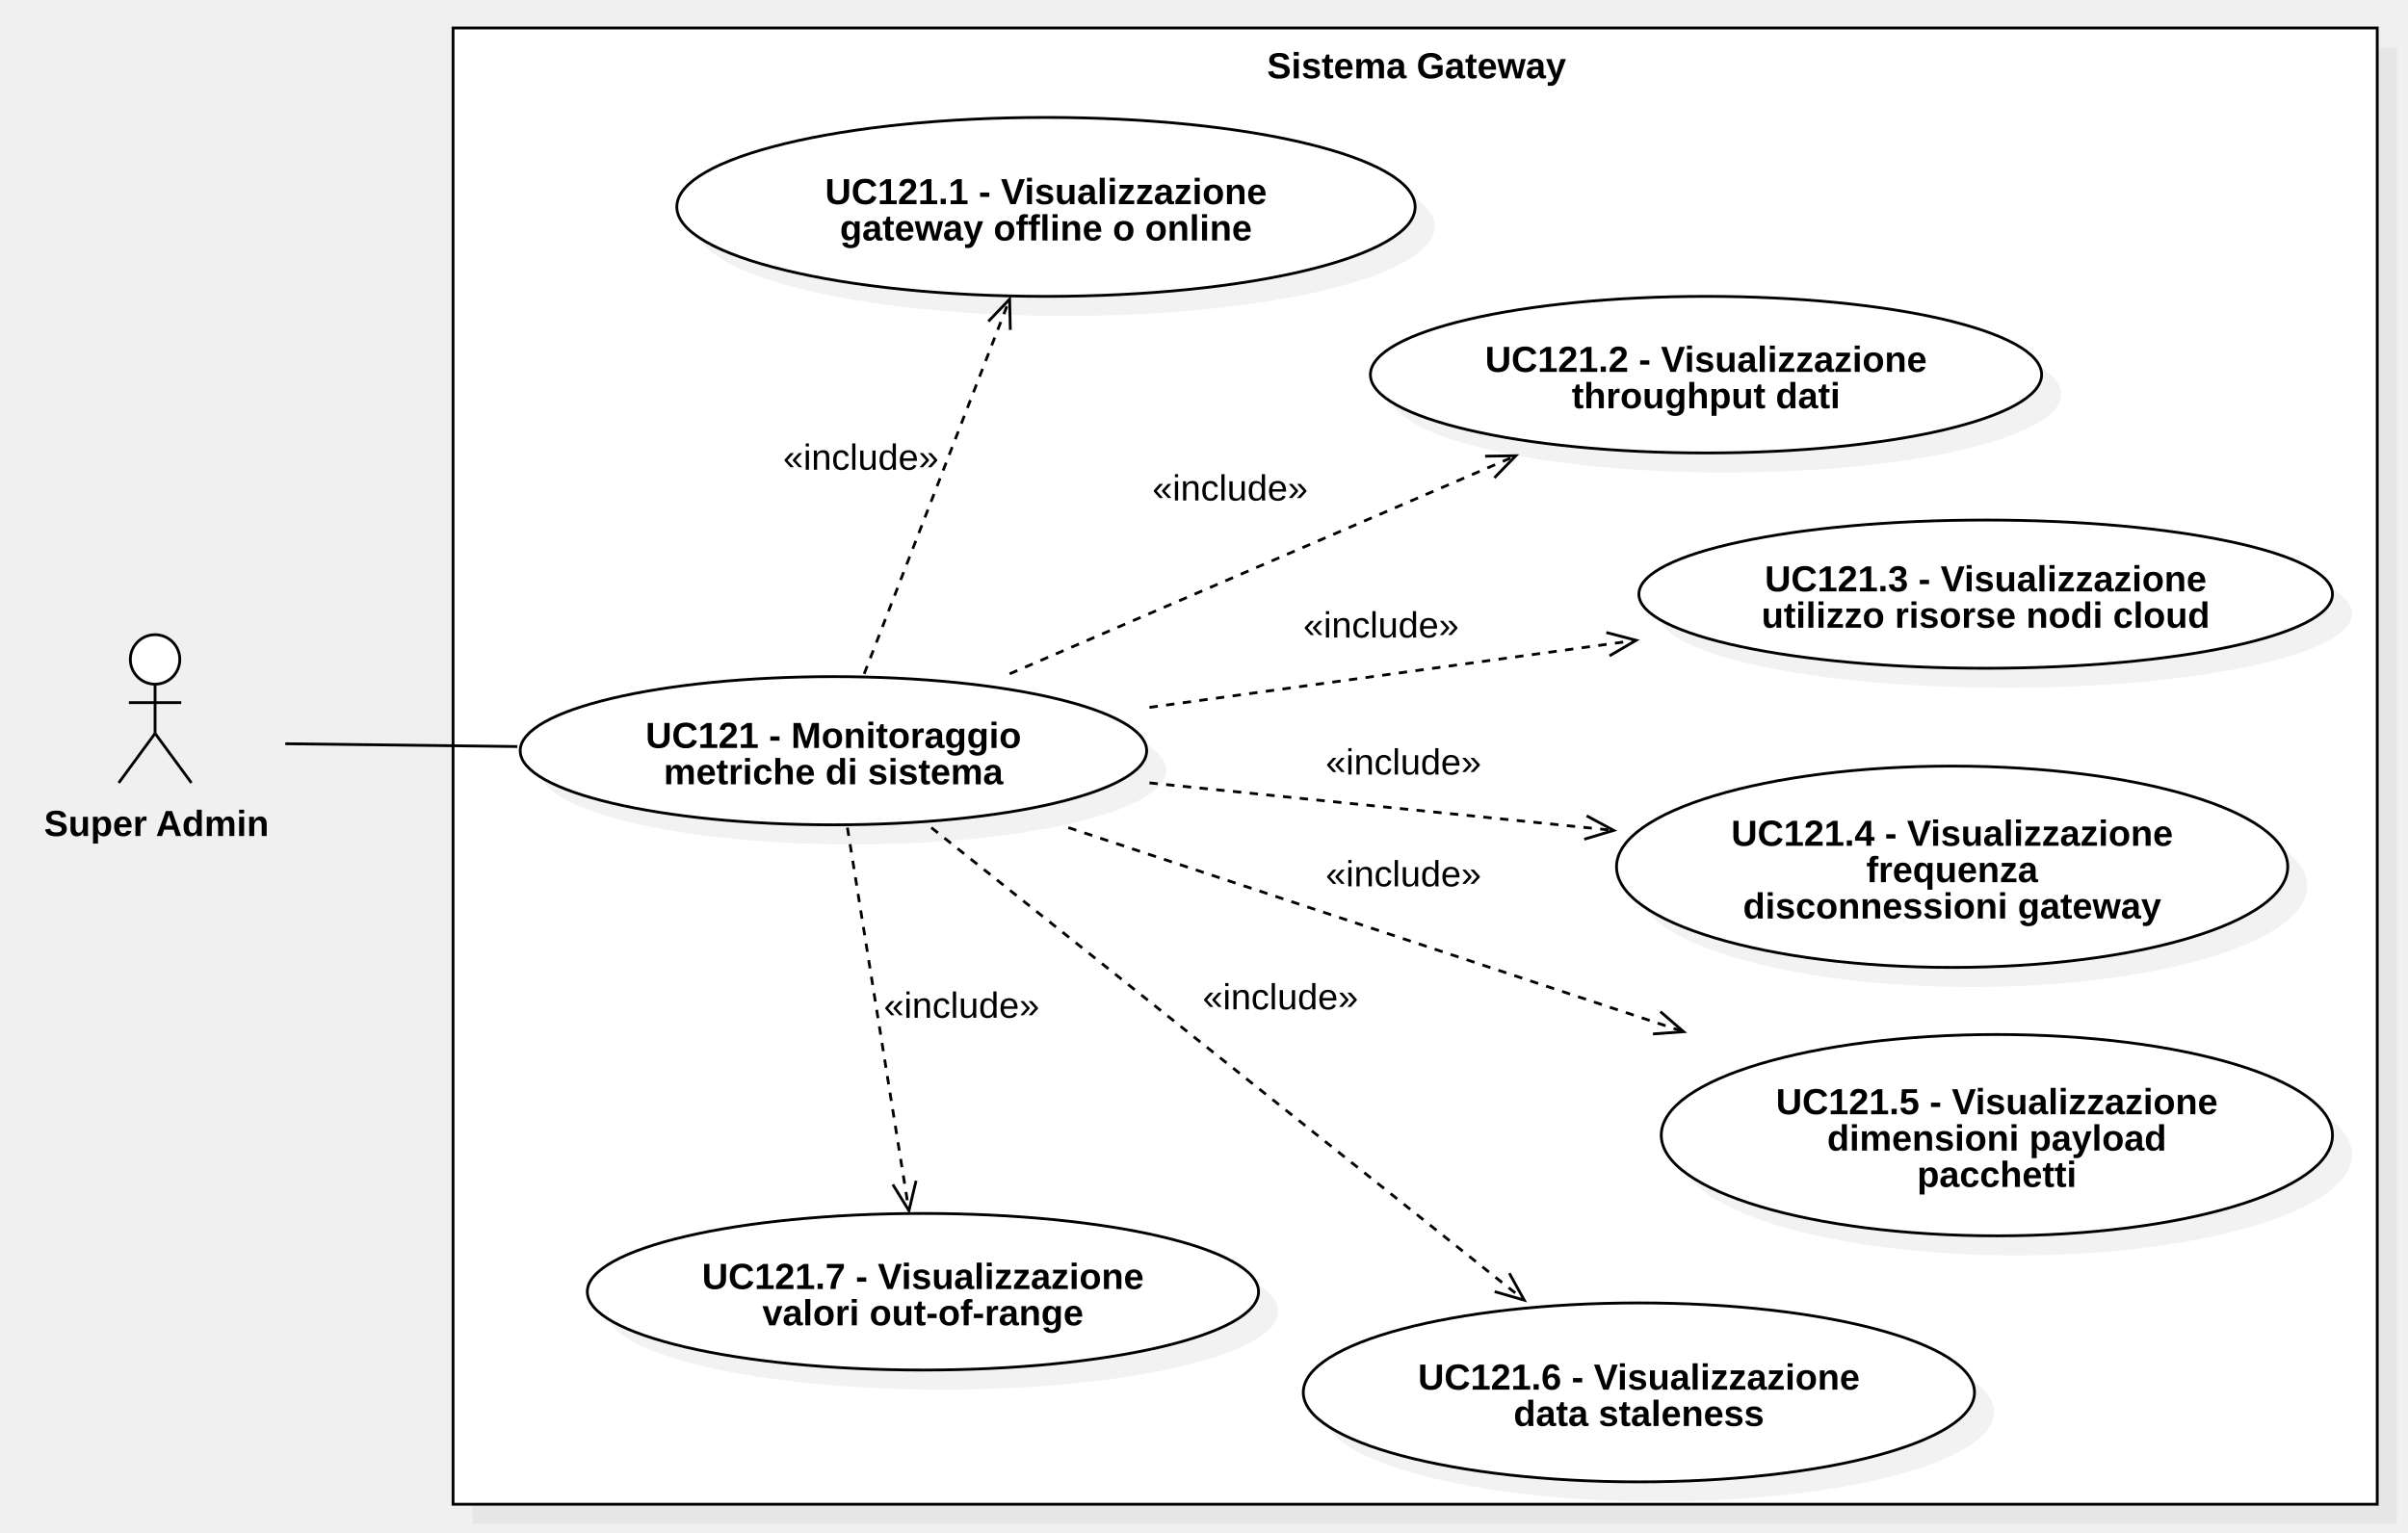
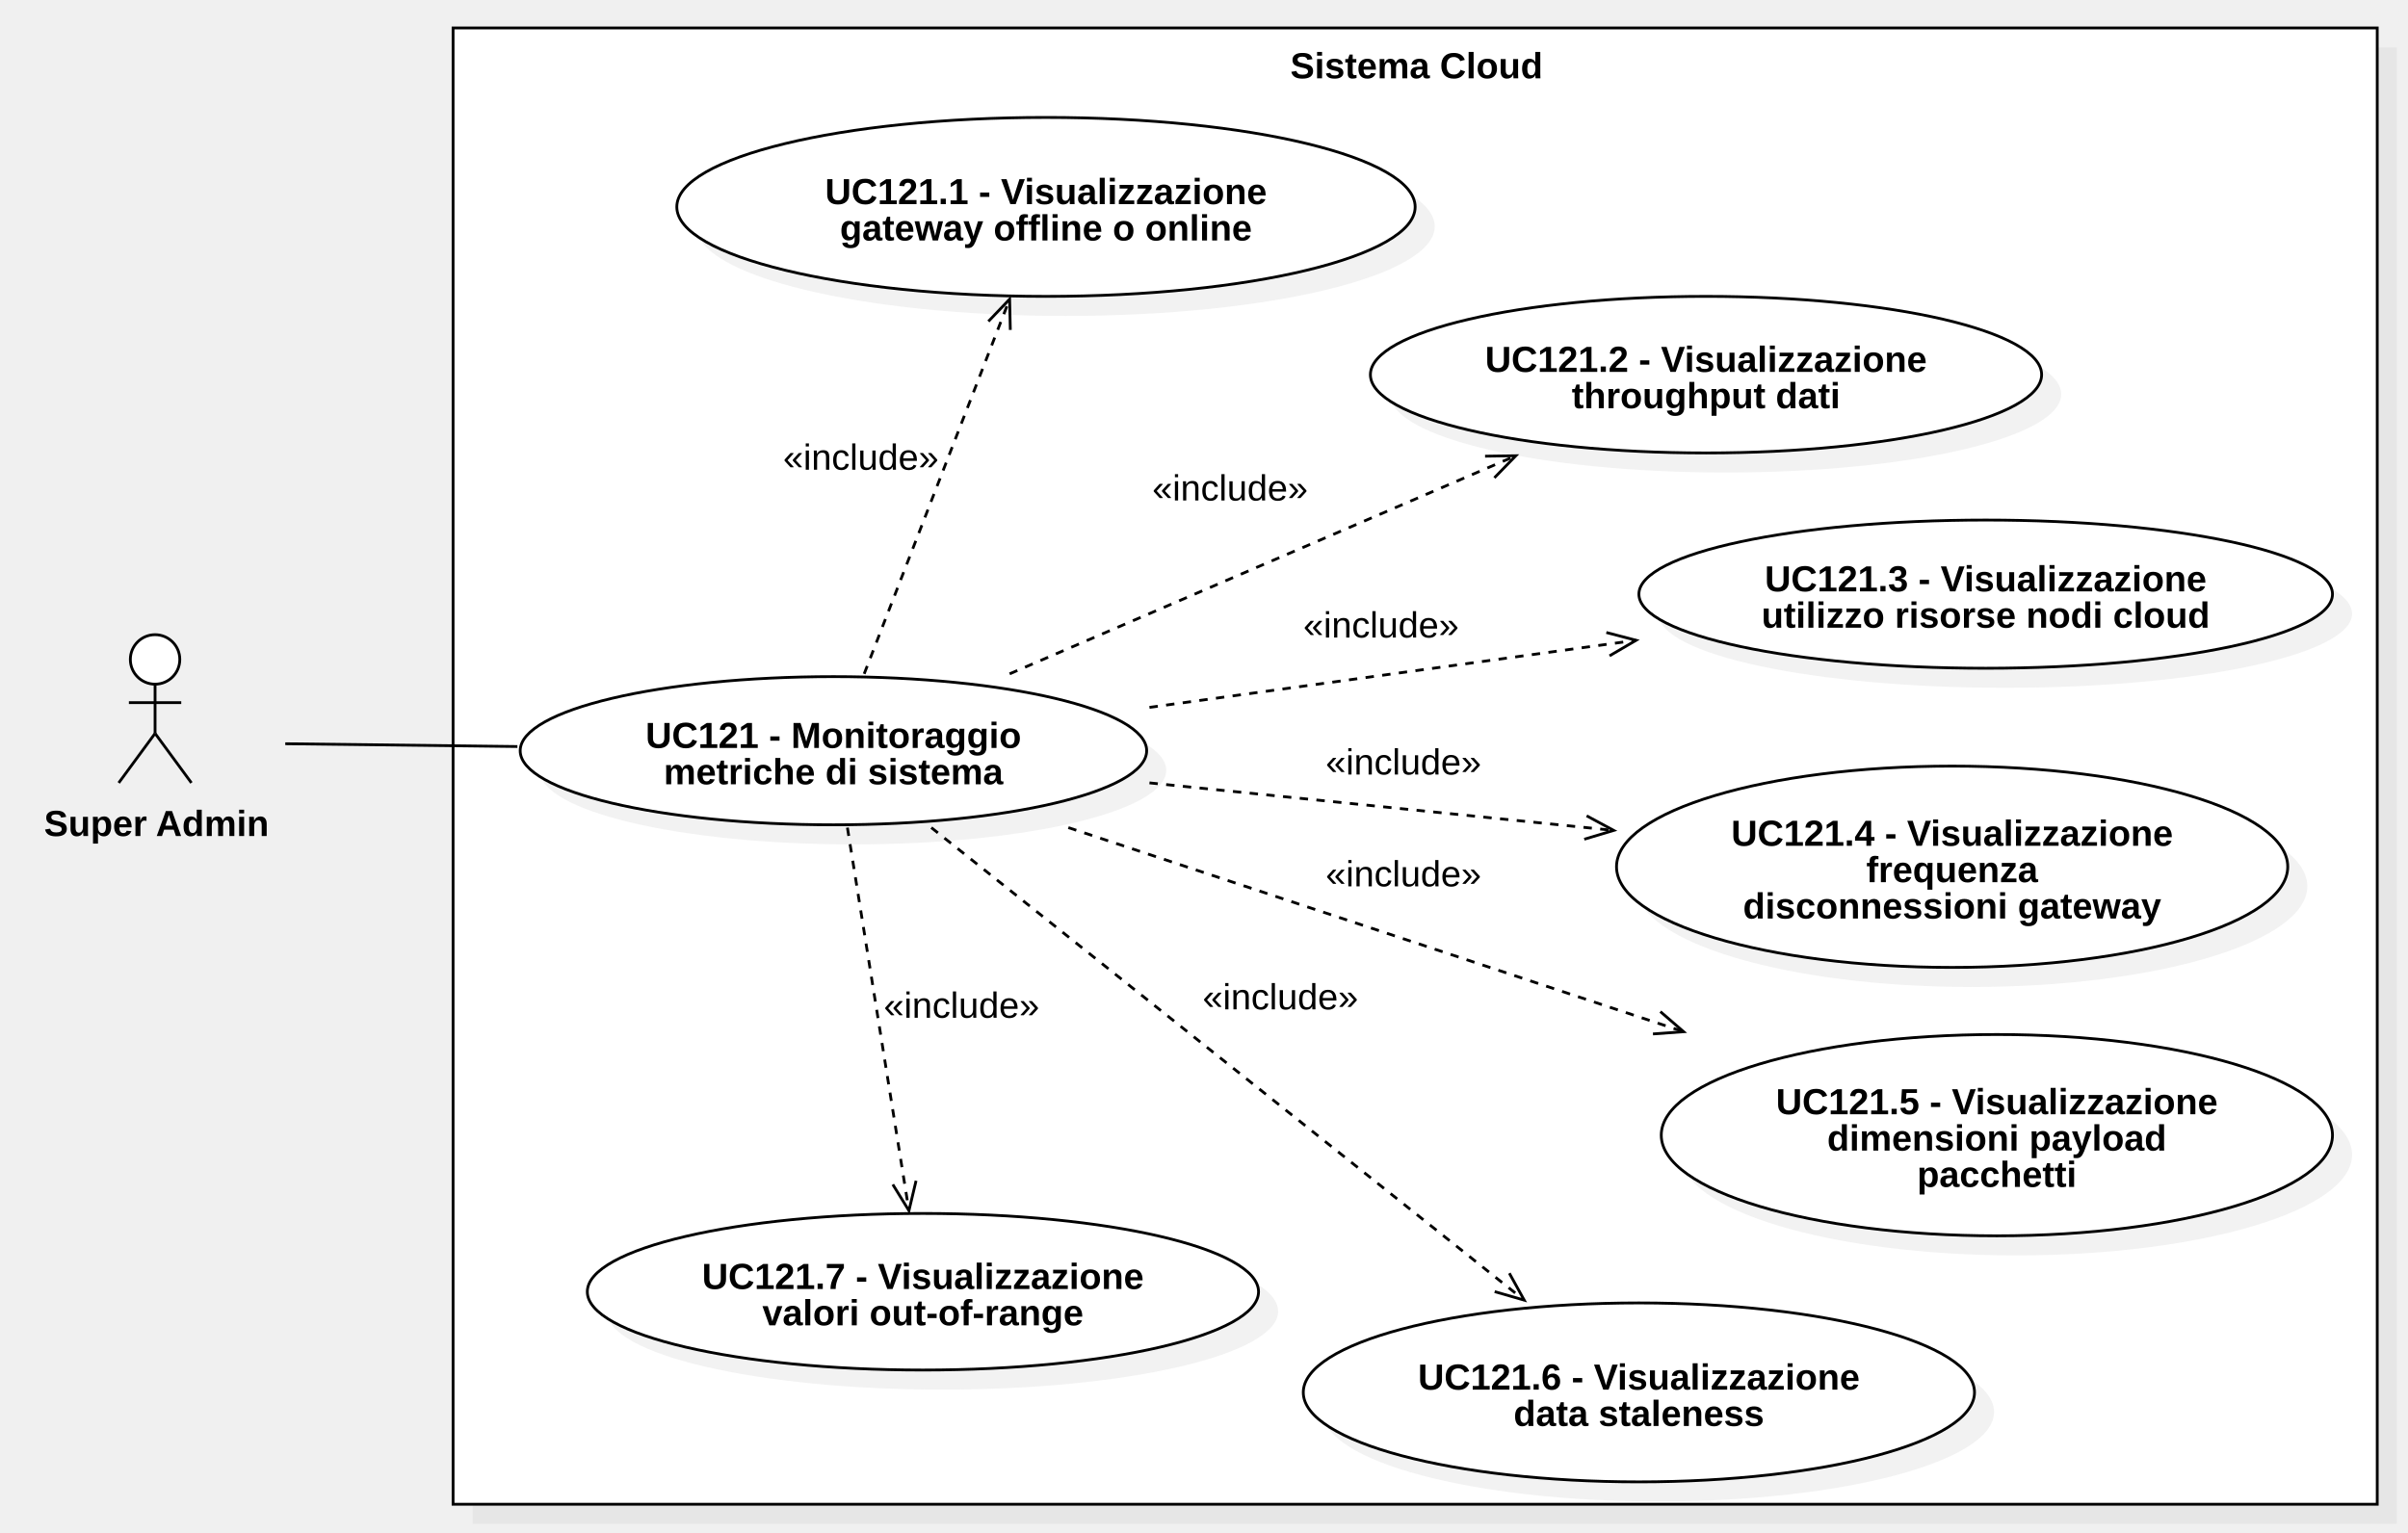
<svg xmlns="http://www.w3.org/2000/svg" version="1.1" width="861" height="548">
  <defs />
  <g>
    <g>
      <rect fill="#C0C0C0" stroke="none" x="388" y="350" width="688" height="528" transform="matrix(1 0 0 1 -219 -333)" fill-opacity="0.2" />
    </g>
    <g>
      <rect fill="#ffffff" stroke="none" x="381" y="343" width="688" height="528" transform="matrix(1 0 0 1 -219 -333)" />
    </g>
    <g>
      <path fill="none" stroke="#000000" paint-order="fill stroke markers" d=" M 162 10 L 850 10 L 850 538 L 162 538 L 162 10 Z Z" stroke-miterlimit="10" stroke-dasharray="" />
    </g>
    <g>
      <g>
        <path fill="none" stroke="none" />
-         <text fill="#000000" stroke="none" font-family="Arial" font-size="13px" font-style="normal" font-weight="bold" text-decoration="undefined" x="725.5" y="356.5" text-anchor="middle" dominant-baseline="central" transform="matrix(1 0 0 1 -219 -333)">Sistema Gateway</text>
+         <text fill="#000000" stroke="none" font-family="Arial" font-size="13px" font-style="normal" font-weight="bold" text-decoration="undefined" x="725.5" y="356.5" text-anchor="middle" dominant-baseline="central" transform="matrix(1 0 0 1 -219 -333)">Sistema Cloud</text>
      </g>
    </g>
    <g>
      <path fill="#ffffff" stroke="none" paint-order="stroke fill markers" d=" M 46.607 235.85 C 46.607 230.962 50.565 227 55.447 227 C 60.329 227 64.287 230.962 64.287 235.85 C 64.287 240.738 60.329 244.7 55.447 244.7 C 50.565 244.7 46.607 240.738 46.607 235.85 Z" />
    </g>
    <g>
      <path fill="none" stroke="#000000" paint-order="fill stroke markers" d=" M 46.607 235.85 C 46.607 230.962 50.565 227 55.447 227 C 60.329 227 64.287 230.962 64.287 235.85 C 64.287 240.738 60.329 244.7 55.447 244.7 C 50.565 244.7 46.607 240.738 46.607 235.85 Z" stroke-miterlimit="10" stroke-dasharray="" />
    </g>
    <g>
      <path fill="none" stroke="#000000" paint-order="fill stroke markers" d=" M 55.447 244.7 L 55.447 262.3" stroke-miterlimit="10" stroke-dasharray="" />
    </g>
    <g>
      <path fill="none" stroke="#000000" paint-order="fill stroke markers" d=" M 46.087 251.3 L 64.807 251.3" stroke-miterlimit="10" stroke-dasharray="" />
    </g>
    <g>
      <path fill="none" stroke="#000000" paint-order="fill stroke markers" d=" M 55.447 262.3 L 42.447 280" stroke-miterlimit="10" stroke-dasharray="" />
    </g>
    <g>
      <path fill="none" stroke="#000000" paint-order="fill stroke markers" d=" M 55.447 262.3 L 68.447 280" stroke-miterlimit="10" stroke-dasharray="" />
    </g>
    <g>
      <g>
        <path fill="none" stroke="none" />
        <text fill="#000000" stroke="none" font-family="Arial" font-size="13px" font-style="normal" font-weight="bold" text-decoration="undefined" x="274.947" y="627.5" text-anchor="middle" dominant-baseline="central" transform="matrix(1 0 0 1 -219 -333)">Super Admin</text>
      </g>
    </g>
    <g>
      <path fill="#C0C0C0" stroke="none" paint-order="stroke fill markers" d=" M 193 275.5 C 193 260.864 243.144 249 305 249 C 366.856 249 417 260.864 417 275.5 C 417 290.136 366.856 302 305 302 C 243.144 302 193 290.136 193 275.5 Z" fill-opacity="0.2" />
    </g>
    <g>
      <path fill="#ffffff" stroke="none" paint-order="stroke fill markers" d=" M 186 268.5 C 186 253.864 236.144 242 298 242 C 359.856 242 410 253.864 410 268.5 C 410 283.136 359.856 295 298 295 C 236.144 295 186 283.136 186 268.5 Z" />
    </g>
    <g>
      <path fill="none" stroke="#000000" paint-order="fill stroke markers" d=" M 186 268.5 C 186 253.864 236.144 242 298 242 C 359.856 242 410 253.864 410 268.5 C 410 283.136 359.856 295 298 295 C 236.144 295 186 283.136 186 268.5 Z" stroke-miterlimit="10" stroke-dasharray="" />
    </g>
    <g>
      <g>
        <path fill="none" stroke="none" />
        <text fill="#000000" stroke="none" font-family="Arial" font-size="13px" font-style="normal" font-weight="bold" text-decoration="undefined" x="517" y="596" text-anchor="middle" dominant-baseline="central" transform="matrix(1 0 0 1 -219 -333)">UC121 - Monitoraggio</text>
        <text fill="#000000" stroke="none" font-family="Arial" font-size="13px" font-style="normal" font-weight="bold" text-decoration="undefined" x="517" y="609" text-anchor="middle" dominant-baseline="central" transform="matrix(1 0 0 1 -219 -333)">metriche di sistema</text>
      </g>
    </g>
    <g>
      <path fill="#C0C0C0" stroke="none" paint-order="stroke fill markers" d=" M 249 81 C 249 63.327 308.098 49 381 49 C 453.902 49 513 63.327 513 81 C 513 98.673 453.902 113 381 113 C 308.098 113 249 98.673 249 81 Z" fill-opacity="0.2" />
    </g>
    <g>
      <path fill="#ffffff" stroke="none" paint-order="stroke fill markers" d=" M 242 74 C 242 56.327 301.098 42 374 42 C 446.902 42 506 56.327 506 74 C 506 91.673 446.902 106 374 106 C 301.098 106 242 91.673 242 74 Z" />
    </g>
    <g>
      <path fill="none" stroke="#000000" paint-order="fill stroke markers" d=" M 242 74 C 242 56.327 301.098 42 374 42 C 446.902 42 506 56.327 506 74 C 506 91.673 446.902 106 374 106 C 301.098 106 242 91.673 242 74 Z" stroke-miterlimit="10" stroke-dasharray="" />
    </g>
    <g>
      <g>
        <path fill="none" stroke="none" />
        <text fill="#000000" stroke="none" font-family="Arial" font-size="13px" font-style="normal" font-weight="bold" text-decoration="undefined" x="593" y="401.5" text-anchor="middle" dominant-baseline="central" transform="matrix(1 0 0 1 -219 -333)">UC121.1 - Visualizzazione</text>
        <text fill="#000000" stroke="none" font-family="Arial" font-size="13px" font-style="normal" font-weight="bold" text-decoration="undefined" x="593" y="414.5" text-anchor="middle" dominant-baseline="central" transform="matrix(1 0 0 1 -219 -333)">gateway offline o online</text>
      </g>
    </g>
    <g>
      <path fill="#C0C0C0" stroke="none" paint-order="stroke fill markers" d=" M 497 141 C 497 125.536 550.726 113 617 113 C 683.274 113 737 125.536 737 141 C 737 156.464 683.274 169 617 169 C 550.726 169 497 156.464 497 141 Z" fill-opacity="0.2" />
    </g>
    <g>
      <path fill="#ffffff" stroke="none" paint-order="stroke fill markers" d=" M 490 134 C 490 118.536 543.726 106 610 106 C 676.274 106 730 118.536 730 134 C 730 149.464 676.274 162 610 162 C 543.726 162 490 149.464 490 134 Z" />
    </g>
    <g>
      <path fill="none" stroke="#000000" paint-order="fill stroke markers" d=" M 490 134 C 490 118.536 543.726 106 610 106 C 676.274 106 730 118.536 730 134 C 730 149.464 676.274 162 610 162 C 543.726 162 490 149.464 490 134 Z" stroke-miterlimit="10" stroke-dasharray="" />
    </g>
    <g>
      <g>
        <path fill="none" stroke="none" />
        <text fill="#000000" stroke="none" font-family="Arial" font-size="13px" font-style="normal" font-weight="bold" text-decoration="undefined" x="829" y="461.5" text-anchor="middle" dominant-baseline="central" transform="matrix(1 0 0 1 -219 -333)">UC121.2 - Visualizzazione</text>
        <text fill="#000000" stroke="none" font-family="Arial" font-size="13px" font-style="normal" font-weight="bold" text-decoration="undefined" x="829" y="474.5" text-anchor="middle" dominant-baseline="central" transform="matrix(1 0 0 1 -219 -333)">throughput dati</text>
      </g>
    </g>
    <g>
      <path fill="#C0C0C0" stroke="none" paint-order="stroke fill markers" d=" M 593 219.5 C 593 204.864 648.517 193 717 193 C 785.483 193 841 204.864 841 219.5 C 841 234.136 785.483 246 717 246 C 648.517 246 593 234.136 593 219.5 Z" fill-opacity="0.2" />
    </g>
    <g>
      <path fill="#ffffff" stroke="none" paint-order="stroke fill markers" d=" M 586 212.5 C 586 197.864 641.517 186 710 186 C 778.483 186 834 197.864 834 212.5 C 834 227.136 778.483 239 710 239 C 641.517 239 586 227.136 586 212.5 Z" />
    </g>
    <g>
      <path fill="none" stroke="#000000" paint-order="fill stroke markers" d=" M 586 212.5 C 586 197.864 641.517 186 710 186 C 778.483 186 834 197.864 834 212.5 C 834 227.136 778.483 239 710 239 C 641.517 239 586 227.136 586 212.5 Z" stroke-miterlimit="10" stroke-dasharray="" />
    </g>
    <g>
      <g>
        <path fill="none" stroke="none" />
        <text fill="#000000" stroke="none" font-family="Arial" font-size="13px" font-style="normal" font-weight="bold" text-decoration="undefined" x="929" y="540" text-anchor="middle" dominant-baseline="central" transform="matrix(1 0 0 1 -219 -333)">UC121.3 - Visualizzazione</text>
        <text fill="#000000" stroke="none" font-family="Arial" font-size="13px" font-style="normal" font-weight="bold" text-decoration="undefined" x="929" y="553" text-anchor="middle" dominant-baseline="central" transform="matrix(1 0 0 1 -219 -333)">utilizzo risorse nodi cloud</text>
      </g>
    </g>
    <g>
      <path fill="#C0C0C0" stroke="none" paint-order="stroke fill markers" d=" M 585 317 C 585 297.118 638.726 281 705 281 C 771.274 281 825 297.118 825 317 C 825 336.882 771.274 353 705 353 C 638.726 353 585 336.882 585 317 Z" fill-opacity="0.2" />
    </g>
    <g>
      <path fill="#ffffff" stroke="none" paint-order="stroke fill markers" d=" M 578 310 C 578 290.118 631.726 274 698 274 C 764.274 274 818 290.118 818 310 C 818 329.882 764.274 346 698 346 C 631.726 346 578 329.882 578 310 Z" />
    </g>
    <g>
      <path fill="none" stroke="#000000" paint-order="fill stroke markers" d=" M 578 310 C 578 290.118 631.726 274 698 274 C 764.274 274 818 290.118 818 310 C 818 329.882 764.274 346 698 346 C 631.726 346 578 329.882 578 310 Z" stroke-miterlimit="10" stroke-dasharray="" />
    </g>
    <g>
      <g>
        <path fill="none" stroke="none" />
        <text fill="#000000" stroke="none" font-family="Arial" font-size="13px" font-style="normal" font-weight="bold" text-decoration="undefined" x="917" y="631" text-anchor="middle" dominant-baseline="central" transform="matrix(1 0 0 1 -219 -333)">UC121.4 - Visualizzazione</text>
        <text fill="#000000" stroke="none" font-family="Arial" font-size="13px" font-style="normal" font-weight="bold" text-decoration="undefined" x="917" y="644" text-anchor="middle" dominant-baseline="central" transform="matrix(1 0 0 1 -219 -333)">frequenza</text>
        <text fill="#000000" stroke="none" font-family="Arial" font-size="13px" font-style="normal" font-weight="bold" text-decoration="undefined" x="917" y="657" text-anchor="middle" dominant-baseline="central" transform="matrix(1 0 0 1 -219 -333)">disconnessioni gateway</text>
      </g>
    </g>
    <g>
      <path fill="#C0C0C0" stroke="none" paint-order="stroke fill markers" d=" M 601 413 C 601 393.118 654.726 377 721 377 C 787.274 377 841 393.118 841 413 C 841 432.882 787.274 449 721 449 C 654.726 449 601 432.882 601 413 Z" fill-opacity="0.2" />
    </g>
    <g>
      <path fill="#ffffff" stroke="none" paint-order="stroke fill markers" d=" M 594 406 C 594 386.118 647.726 370 714 370 C 780.274 370 834 386.118 834 406 C 834 425.882 780.274 442 714 442 C 647.726 442 594 425.882 594 406 Z" />
    </g>
    <g>
      <path fill="none" stroke="#000000" paint-order="fill stroke markers" d=" M 594 406 C 594 386.118 647.726 370 714 370 C 780.274 370 834 386.118 834 406 C 834 425.882 780.274 442 714 442 C 647.726 442 594 425.882 594 406 Z" stroke-miterlimit="10" stroke-dasharray="" />
    </g>
    <g>
      <g>
        <path fill="none" stroke="none" />
        <text fill="#000000" stroke="none" font-family="Arial" font-size="13px" font-style="normal" font-weight="bold" text-decoration="undefined" x="933" y="727" text-anchor="middle" dominant-baseline="central" transform="matrix(1 0 0 1 -219 -333)">UC121.5 - Visualizzazione</text>
        <text fill="#000000" stroke="none" font-family="Arial" font-size="13px" font-style="normal" font-weight="bold" text-decoration="undefined" x="933" y="740" text-anchor="middle" dominant-baseline="central" transform="matrix(1 0 0 1 -219 -333)">dimensioni payload</text>
        <text fill="#000000" stroke="none" font-family="Arial" font-size="13px" font-style="normal" font-weight="bold" text-decoration="undefined" x="933" y="753" text-anchor="middle" dominant-baseline="central" transform="matrix(1 0 0 1 -219 -333)">pacchetti</text>
      </g>
    </g>
    <g>
      <path fill="#C0C0C0" stroke="none" paint-order="stroke fill markers" d=" M 473 505 C 473 487.327 526.726 473 593 473 C 659.274 473 713 487.327 713 505 C 713 522.673 659.274 537 593 537 C 526.726 537 473 522.673 473 505 Z" fill-opacity="0.2" />
    </g>
    <g>
      <path fill="#ffffff" stroke="none" paint-order="stroke fill markers" d=" M 466 498 C 466 480.327 519.726 466 586 466 C 652.274 466 706 480.327 706 498 C 706 515.673 652.274 530 586 530 C 519.726 530 466 515.673 466 498 Z" />
    </g>
    <g>
      <path fill="none" stroke="#000000" paint-order="fill stroke markers" d=" M 466 498 C 466 480.327 519.726 466 586 466 C 652.274 466 706 480.327 706 498 C 706 515.673 652.274 530 586 530 C 519.726 530 466 515.673 466 498 Z" stroke-miterlimit="10" stroke-dasharray="" />
    </g>
    <g>
      <g>
        <path fill="none" stroke="none" />
        <text fill="#000000" stroke="none" font-family="Arial" font-size="13px" font-style="normal" font-weight="bold" text-decoration="undefined" x="805" y="825.5" text-anchor="middle" dominant-baseline="central" transform="matrix(1 0 0 1 -219 -333)">UC121.6 - Visualizzazione</text>
        <text fill="#000000" stroke="none" font-family="Arial" font-size="13px" font-style="normal" font-weight="bold" text-decoration="undefined" x="805" y="838.5" text-anchor="middle" dominant-baseline="central" transform="matrix(1 0 0 1 -219 -333)">data staleness</text>
      </g>
    </g>
    <g>
      <path fill="#C0C0C0" stroke="none" paint-order="stroke fill markers" d=" M 217 469 C 217 453.536 270.726 441 337 441 C 403.274 441 457 453.536 457 469 C 457 484.464 403.274 497 337 497 C 270.726 497 217 484.464 217 469 Z" fill-opacity="0.2" />
    </g>
    <g>
      <path fill="#ffffff" stroke="none" paint-order="stroke fill markers" d=" M 210 462 C 210 446.536 263.726 434 330 434 C 396.274 434 450 446.536 450 462 C 450 477.464 396.274 490 330 490 C 263.726 490 210 477.464 210 462 Z" />
    </g>
    <g>
      <path fill="none" stroke="#000000" paint-order="fill stroke markers" d=" M 210 462 C 210 446.536 263.726 434 330 434 C 396.274 434 450 446.536 450 462 C 450 477.464 396.274 490 330 490 C 263.726 490 210 477.464 210 462 Z" stroke-miterlimit="10" stroke-dasharray="" />
    </g>
    <g>
      <g>
        <path fill="none" stroke="none" />
        <text fill="#000000" stroke="none" font-family="Arial" font-size="13px" font-style="normal" font-weight="bold" text-decoration="undefined" x="549" y="789.5" text-anchor="middle" dominant-baseline="central" transform="matrix(1 0 0 1 -219 -333)">UC121.7 - Visualizzazione</text>
        <text fill="#000000" stroke="none" font-family="Arial" font-size="13px" font-style="normal" font-weight="bold" text-decoration="undefined" x="549" y="802.5" text-anchor="middle" dominant-baseline="central" transform="matrix(1 0 0 1 -219 -333)">valori out-of-range</text>
      </g>
    </g>
    <g>
      <path fill="none" stroke="#000000" paint-order="fill stroke markers" d=" M 309 241 L 361 107" stroke-miterlimit="10" stroke-dasharray="3" />
    </g>
    <g>
      <path fill="none" stroke="#000000" paint-order="fill stroke markers" d=" M 361.248 117.997 L 361 107 L 353.399 114.951" stroke-miterlimit="10" stroke-dasharray="" />
    </g>
    <g>
      <rect fill="#ffffff" stroke="none" x="499" y="490" width="55.656" height="13" transform="matrix(1 0 0 1 -219 -333)" />
    </g>
    <g>
      <g>
        <path fill="none" stroke="none" />
        <text fill="#000000" stroke="none" font-family="Arial" font-size="13px" font-style="normal" font-weight="normal" text-decoration="undefined" x="526.828" y="496.5" text-anchor="middle" dominant-baseline="central" transform="matrix(1 0 0 1 -219 -333)">«include»</text>
      </g>
    </g>
    <g>
      <path fill="none" stroke="#000000" paint-order="fill stroke markers" d=" M 361 241 L 542 163" stroke-miterlimit="10" stroke-dasharray="3" />
    </g>
    <g>
      <path fill="none" stroke="#000000" paint-order="fill stroke markers" d=" M 534.333 170.888 L 542 163 L 531.001 163.156" stroke-miterlimit="10" stroke-dasharray="" />
    </g>
    <g>
      <rect fill="#ffffff" stroke="none" x="631" y="501" width="55.656" height="13" transform="matrix(1 0 0 1 -219 -333)" />
    </g>
    <g>
      <g>
        <path fill="none" stroke="none" />
        <text fill="#000000" stroke="none" font-family="Arial" font-size="13px" font-style="normal" font-weight="normal" text-decoration="undefined" x="658.828" y="507.5" text-anchor="middle" dominant-baseline="central" transform="matrix(1 0 0 1 -219 -333)">«include»</text>
      </g>
    </g>
    <g>
      <path fill="none" stroke="#000000" paint-order="fill stroke markers" d=" M 411 253 L 585 229" stroke-miterlimit="10" stroke-dasharray="3" />
    </g>
    <g>
      <path fill="none" stroke="#000000" paint-order="fill stroke markers" d=" M 575.508 234.559 L 585 229 L 574.357 226.219" stroke-miterlimit="10" stroke-dasharray="" />
    </g>
    <g>
      <rect fill="#ffffff" stroke="none" x="685" y="550" width="55.656" height="13" transform="matrix(1 0 0 1 -219 -333)" />
    </g>
    <g>
      <g>
        <path fill="none" stroke="none" />
        <text fill="#000000" stroke="none" font-family="Arial" font-size="13px" font-style="normal" font-weight="normal" text-decoration="undefined" x="712.828" y="556.5" text-anchor="middle" dominant-baseline="central" transform="matrix(1 0 0 1 -219 -333)">«include»</text>
      </g>
    </g>
    <g>
      <path fill="none" stroke="#000000" paint-order="fill stroke markers" d=" M 411 280 L 577 297" stroke-miterlimit="10" stroke-dasharray="3" />
    </g>
    <g>
      <path fill="none" stroke="#000000" paint-order="fill stroke markers" d=" M 566.461 300.152 L 577 297 L 567.319 291.777" stroke-miterlimit="10" stroke-dasharray="" />
    </g>
    <g>
      <rect fill="#ffffff" stroke="none" x="693" y="599" width="55.656" height="13" transform="matrix(1 0 0 1 -219 -333)" />
    </g>
    <g>
      <g>
        <path fill="none" stroke="none" />
        <text fill="#000000" stroke="none" font-family="Arial" font-size="13px" font-style="normal" font-weight="normal" text-decoration="undefined" x="720.828" y="605.5" text-anchor="middle" dominant-baseline="central" transform="matrix(1 0 0 1 -219 -333)">«include»</text>
      </g>
    </g>
    <g>
      <path fill="none" stroke="#000000" paint-order="fill stroke markers" d=" M 382 296 L 602 369" stroke-miterlimit="10" stroke-dasharray="3" />
    </g>
    <g>
      <path fill="none" stroke="#000000" paint-order="fill stroke markers" d=" M 591.029 369.795 L 602 369 L 593.68 361.804" stroke-miterlimit="10" stroke-dasharray="" />
    </g>
    <g>
      <rect fill="#ffffff" stroke="none" x="693" y="639" width="55.656" height="13" transform="matrix(1 0 0 1 -219 -333)" />
    </g>
    <g>
      <g>
        <path fill="none" stroke="none" />
        <text fill="#000000" stroke="none" font-family="Arial" font-size="13px" font-style="normal" font-weight="normal" text-decoration="undefined" x="720.828" y="645.5" text-anchor="middle" dominant-baseline="central" transform="matrix(1 0 0 1 -219 -333)">«include»</text>
      </g>
    </g>
    <g>
      <path fill="none" stroke="#000000" paint-order="fill stroke markers" d=" M 333 296 L 545 465" stroke-miterlimit="10" stroke-dasharray="3" />
    </g>
    <g>
      <path fill="none" stroke="#000000" paint-order="fill stroke markers" d=" M 534.429 461.957 L 545 465 L 539.677 455.374" stroke-miterlimit="10" stroke-dasharray="" />
    </g>
    <g>
      <rect fill="#ffffff" stroke="none" x="649" y="683" width="55.656" height="13" transform="matrix(1 0 0 1 -219 -333)" />
    </g>
    <g>
      <g>
        <path fill="none" stroke="none" />
        <text fill="#000000" stroke="none" font-family="Arial" font-size="13px" font-style="normal" font-weight="normal" text-decoration="undefined" x="676.828" y="689.5" text-anchor="middle" dominant-baseline="central" transform="matrix(1 0 0 1 -219 -333)">«include»</text>
      </g>
    </g>
    <g>
      <path fill="none" stroke="#000000" paint-order="fill stroke markers" d=" M 303 296 L 325 433" stroke-miterlimit="10" stroke-dasharray="3" />
    </g>
    <g>
      <path fill="none" stroke="#000000" paint-order="fill stroke markers" d=" M 319.232 423.633 L 325 433 L 327.545 422.298" stroke-miterlimit="10" stroke-dasharray="" />
    </g>
    <g>
      <rect fill="#ffffff" stroke="none" x="535" y="686" width="55.656" height="13" transform="matrix(1 0 0 1 -219 -333)" />
    </g>
    <g>
      <g>
        <path fill="none" stroke="none" />
        <text fill="#000000" stroke="none" font-family="Arial" font-size="13px" font-style="normal" font-weight="normal" text-decoration="undefined" x="562.828" y="692.5" text-anchor="middle" dominant-baseline="central" transform="matrix(1 0 0 1 -219 -333)">«include»</text>
      </g>
    </g>
    <g>
      <path fill="none" stroke="#000000" paint-order="fill stroke markers" d=" M 102 266 L 185 267" stroke-miterlimit="10" stroke-dasharray="" />
    </g>
  </g>
</svg>
